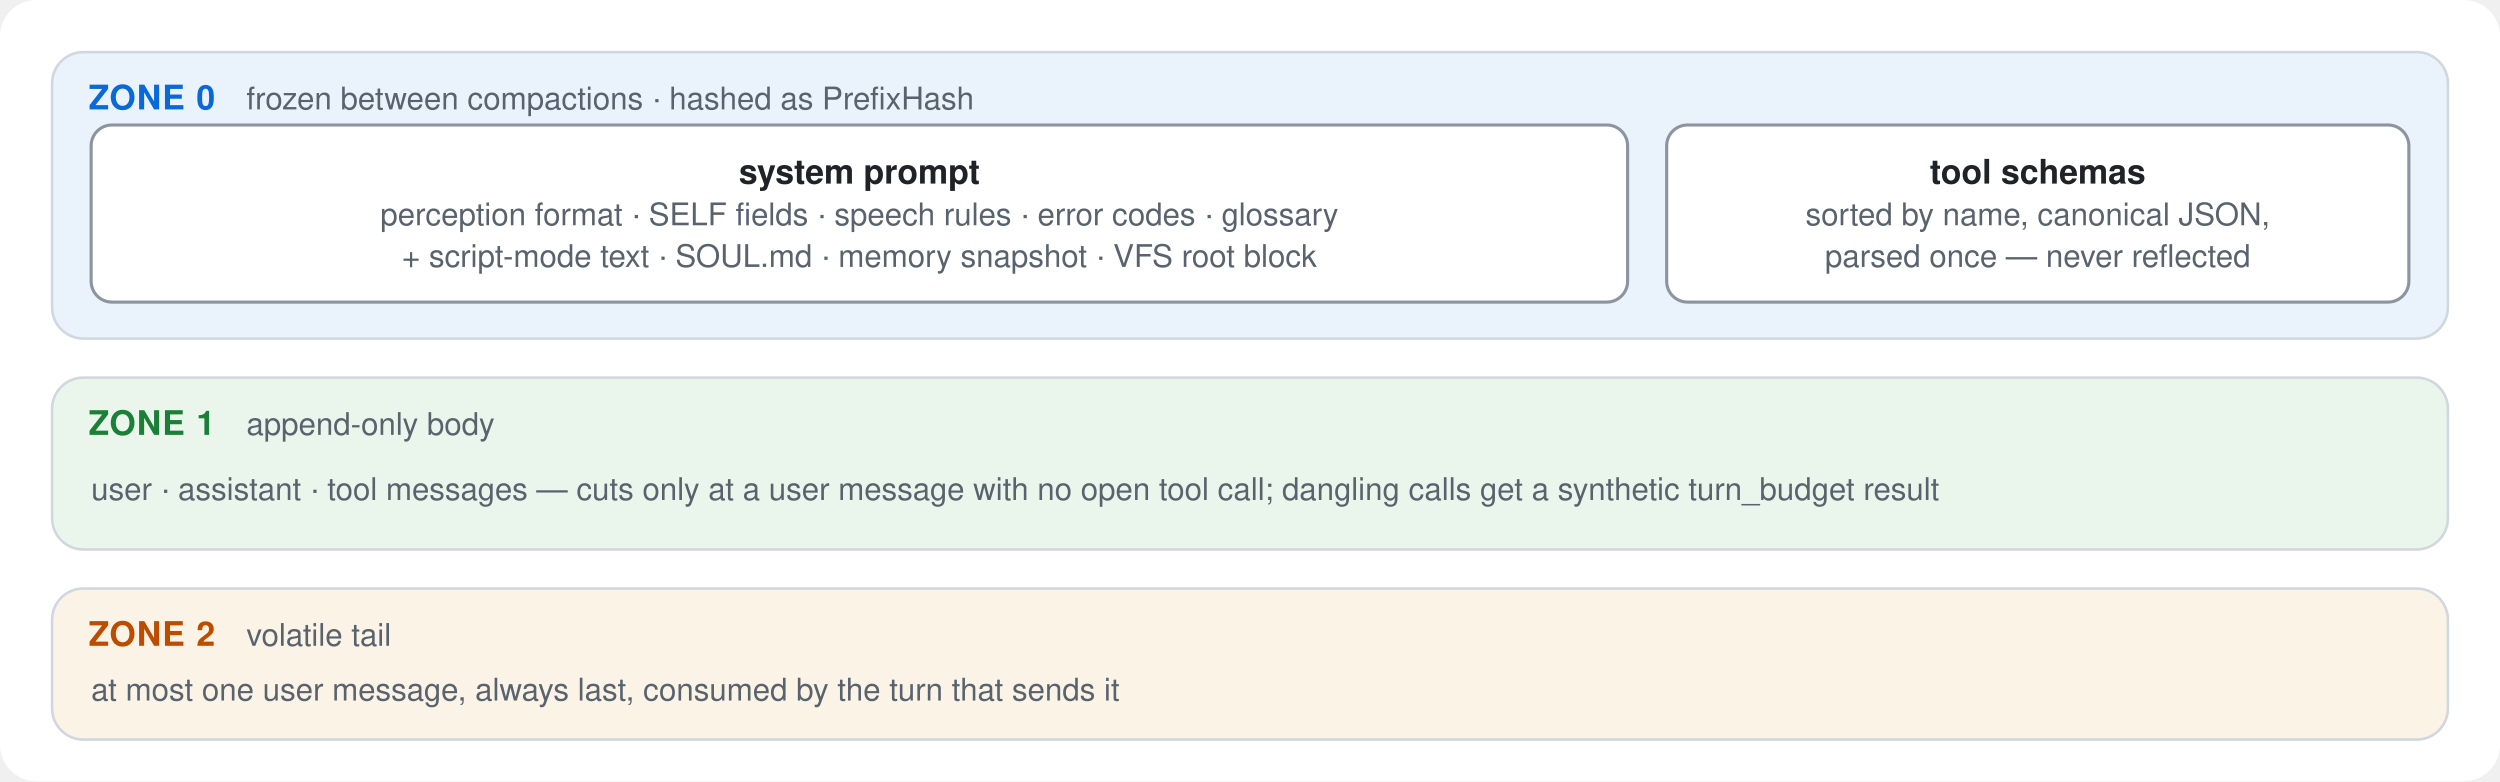
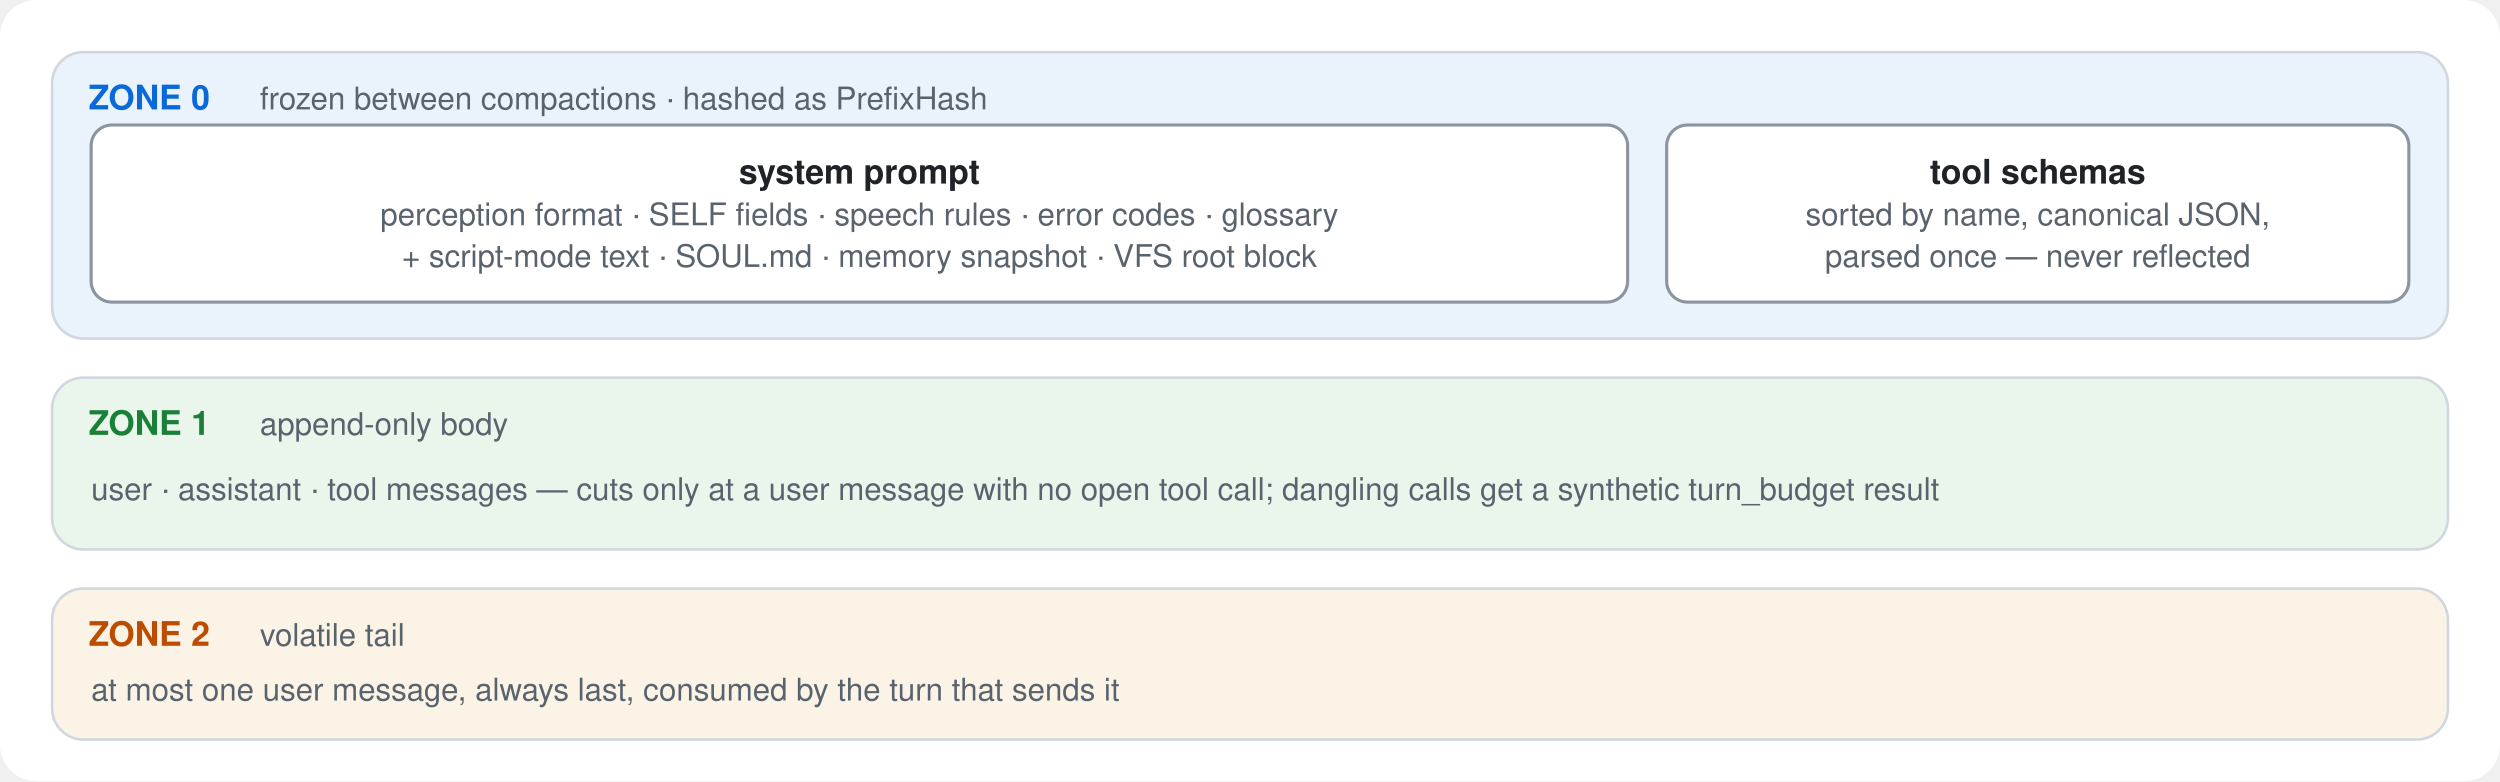
<svg xmlns="http://www.w3.org/2000/svg" width="960" height="300" viewBox="0 0 960 300" font-family="-apple-system, BlinkMacSystemFont, 'Segoe UI', Helvetica, Arial, 'Noto Sans', sans-serif">
  <defs>
    <marker id="head" viewBox="0 0 10 10" refX="9" refY="5" markerWidth="8" markerHeight="8" orient="auto-start-reverse">
      <path d="M 0 0 L 10 5 L 0 10 z" fill="#6e7781" />
    </marker>
    <marker id="tailhead" viewBox="0 0 10 10" refX="1" refY="5" markerWidth="8" markerHeight="8" orient="auto-start-reverse">
      <path d="M 10 0 L 0 5 L 10 10 z" fill="#6e7781" />
    </marker>
  </defs>
  <rect width="960" height="300" rx="14" fill="#ffffff" />
  <rect x="20" y="20" width="920" height="110" rx="12" fill="#eaf2fb" stroke="#d0d7de" stroke-width="1" />
-   <text x="34" y="42" font-family="-apple-system, BlinkMacSystemFont, 'Segoe UI', Helvetica, Arial, 'Noto Sans', sans-serif" font-size="13" font-weight="700" fill="#0969da" letter-spacing="0.4">ZONE 0<tspan dx="12" font-size="12" font-weight="400" fill="#59636e" letter-spacing="0">frozen between compactions · hashed as PrefixHash</tspan>
-   </text>
+   <text x="34.0" y="42.0" text-anchor="start" font-family="-apple-system, BlinkMacSystemFont, 'Segoe UI', Helvetica, Arial, 'Noto Sans', sans-serif" font-size="13" font-weight="700" fill="#0969da">ZONE 0</text>
+   <text x="99.8" y="42.0" text-anchor="start" font-family="-apple-system, BlinkMacSystemFont, 'Segoe UI', Helvetica, Arial, 'Noto Sans', sans-serif" font-size="12" fill="#59636e">frozen between compactions · hashed as PrefixHash</text>
  <rect x="35" y="48" width="590" height="68" rx="8" fill="#ffffff" stroke="#8c959f" stroke-width="1.2" />
  <text x="330.0" y="70.5" text-anchor="middle" font-family="-apple-system, BlinkMacSystemFont, 'Segoe UI', Helvetica, Arial, 'Noto Sans', sans-serif" font-size="13" font-weight="700" fill="#1f2328">system prompt</text>
  <text x="330.0" y="86.5" text-anchor="middle" font-family="-apple-system, BlinkMacSystemFont, 'Segoe UI', Helvetica, Arial, 'Noto Sans', sans-serif" font-size="12" fill="#59636e">perception format · SELF fields · speech rules · error codes · glossary</text>
  <text x="330.0" y="102.5" text-anchor="middle" font-family="-apple-system, BlinkMacSystemFont, 'Segoe UI', Helvetica, Arial, 'Noto Sans', sans-serif" font-size="12" fill="#59636e">+ script-mode text · SOUL.md · memory snapshot · VFS root block</text>
  <rect x="640" y="48" width="285" height="68" rx="8" fill="#ffffff" stroke="#8c959f" stroke-width="1.2" />
  <text x="782.5" y="70.5" text-anchor="middle" font-family="-apple-system, BlinkMacSystemFont, 'Segoe UI', Helvetica, Arial, 'Noto Sans', sans-serif" font-size="13" font-weight="700" fill="#1f2328">tool schemas</text>
  <text x="782.5" y="86.5" text-anchor="middle" font-family="-apple-system, BlinkMacSystemFont, 'Segoe UI', Helvetica, Arial, 'Noto Sans', sans-serif" font-size="12" fill="#59636e">sorted by name, canonical JSON,</text>
  <text x="782.5" y="102.5" text-anchor="middle" font-family="-apple-system, BlinkMacSystemFont, 'Segoe UI', Helvetica, Arial, 'Noto Sans', sans-serif" font-size="12" fill="#59636e">parsed once — never reflected</text>
  <rect x="20" y="145" width="920" height="66" rx="12" fill="#eaf6ec" stroke="#d0d7de" stroke-width="1" />
-   <text x="34" y="167" font-family="-apple-system, BlinkMacSystemFont, 'Segoe UI', Helvetica, Arial, 'Noto Sans', sans-serif" font-size="13" font-weight="700" fill="#1a7f37" letter-spacing="0.4">ZONE 1<tspan dx="12" font-size="12" font-weight="400" fill="#59636e" letter-spacing="0">append-only body</tspan>
-   </text>
-   <text x="35" y="192" text-anchor="start" font-family="-apple-system, BlinkMacSystemFont, 'Segoe UI', Helvetica, Arial, 'Noto Sans', sans-serif" font-size="12" fill="#59636e">user · assistant · tool messages — cuts only at a user message with no open tool call; dangling calls get a synthetic turn_budget result</text>
+   <text x="34.0" y="167.0" text-anchor="start" font-family="-apple-system, BlinkMacSystemFont, 'Segoe UI', Helvetica, Arial, 'Noto Sans', sans-serif" font-size="13" font-weight="700" fill="#1a7f37">ZONE 1</text>
+   <text x="99.8" y="167.0" text-anchor="start" font-family="-apple-system, BlinkMacSystemFont, 'Segoe UI', Helvetica, Arial, 'Noto Sans', sans-serif" font-size="12" fill="#59636e">append-only body</text>
+   <text x="35.0" y="192.0" text-anchor="start" font-family="-apple-system, BlinkMacSystemFont, 'Segoe UI', Helvetica, Arial, 'Noto Sans', sans-serif" font-size="12" fill="#59636e">user · assistant · tool messages — cuts only at a user message with no open tool call; dangling calls get a synthetic turn_budget result</text>
  <rect x="20" y="226" width="920" height="58" rx="12" fill="#fbf3e6" stroke="#d0d7de" stroke-width="1" />
-   <text x="34" y="248" font-family="-apple-system, BlinkMacSystemFont, 'Segoe UI', Helvetica, Arial, 'Noto Sans', sans-serif" font-size="13" font-weight="700" fill="#bc4c00" letter-spacing="0.4">ZONE 2<tspan dx="12" font-size="12" font-weight="400" fill="#59636e" letter-spacing="0">volatile tail</tspan>
-   </text>
-   <text x="35" y="269" text-anchor="start" font-family="-apple-system, BlinkMacSystemFont, 'Segoe UI', Helvetica, Arial, 'Noto Sans', sans-serif" font-size="12" fill="#59636e">at most one user message, always last, consumed by the turn that sends it</text>
+   <text x="34.0" y="248.0" text-anchor="start" font-family="-apple-system, BlinkMacSystemFont, 'Segoe UI', Helvetica, Arial, 'Noto Sans', sans-serif" font-size="13" font-weight="700" fill="#bc4c00">ZONE 2</text>
+   <text x="99.8" y="248.0" text-anchor="start" font-family="-apple-system, BlinkMacSystemFont, 'Segoe UI', Helvetica, Arial, 'Noto Sans', sans-serif" font-size="12" fill="#59636e">volatile tail</text>
+   <text x="35.0" y="269.0" text-anchor="start" font-family="-apple-system, BlinkMacSystemFont, 'Segoe UI', Helvetica, Arial, 'Noto Sans', sans-serif" font-size="12" fill="#59636e">at most one user message, always last, consumed by the turn that sends it</text>
</svg>
